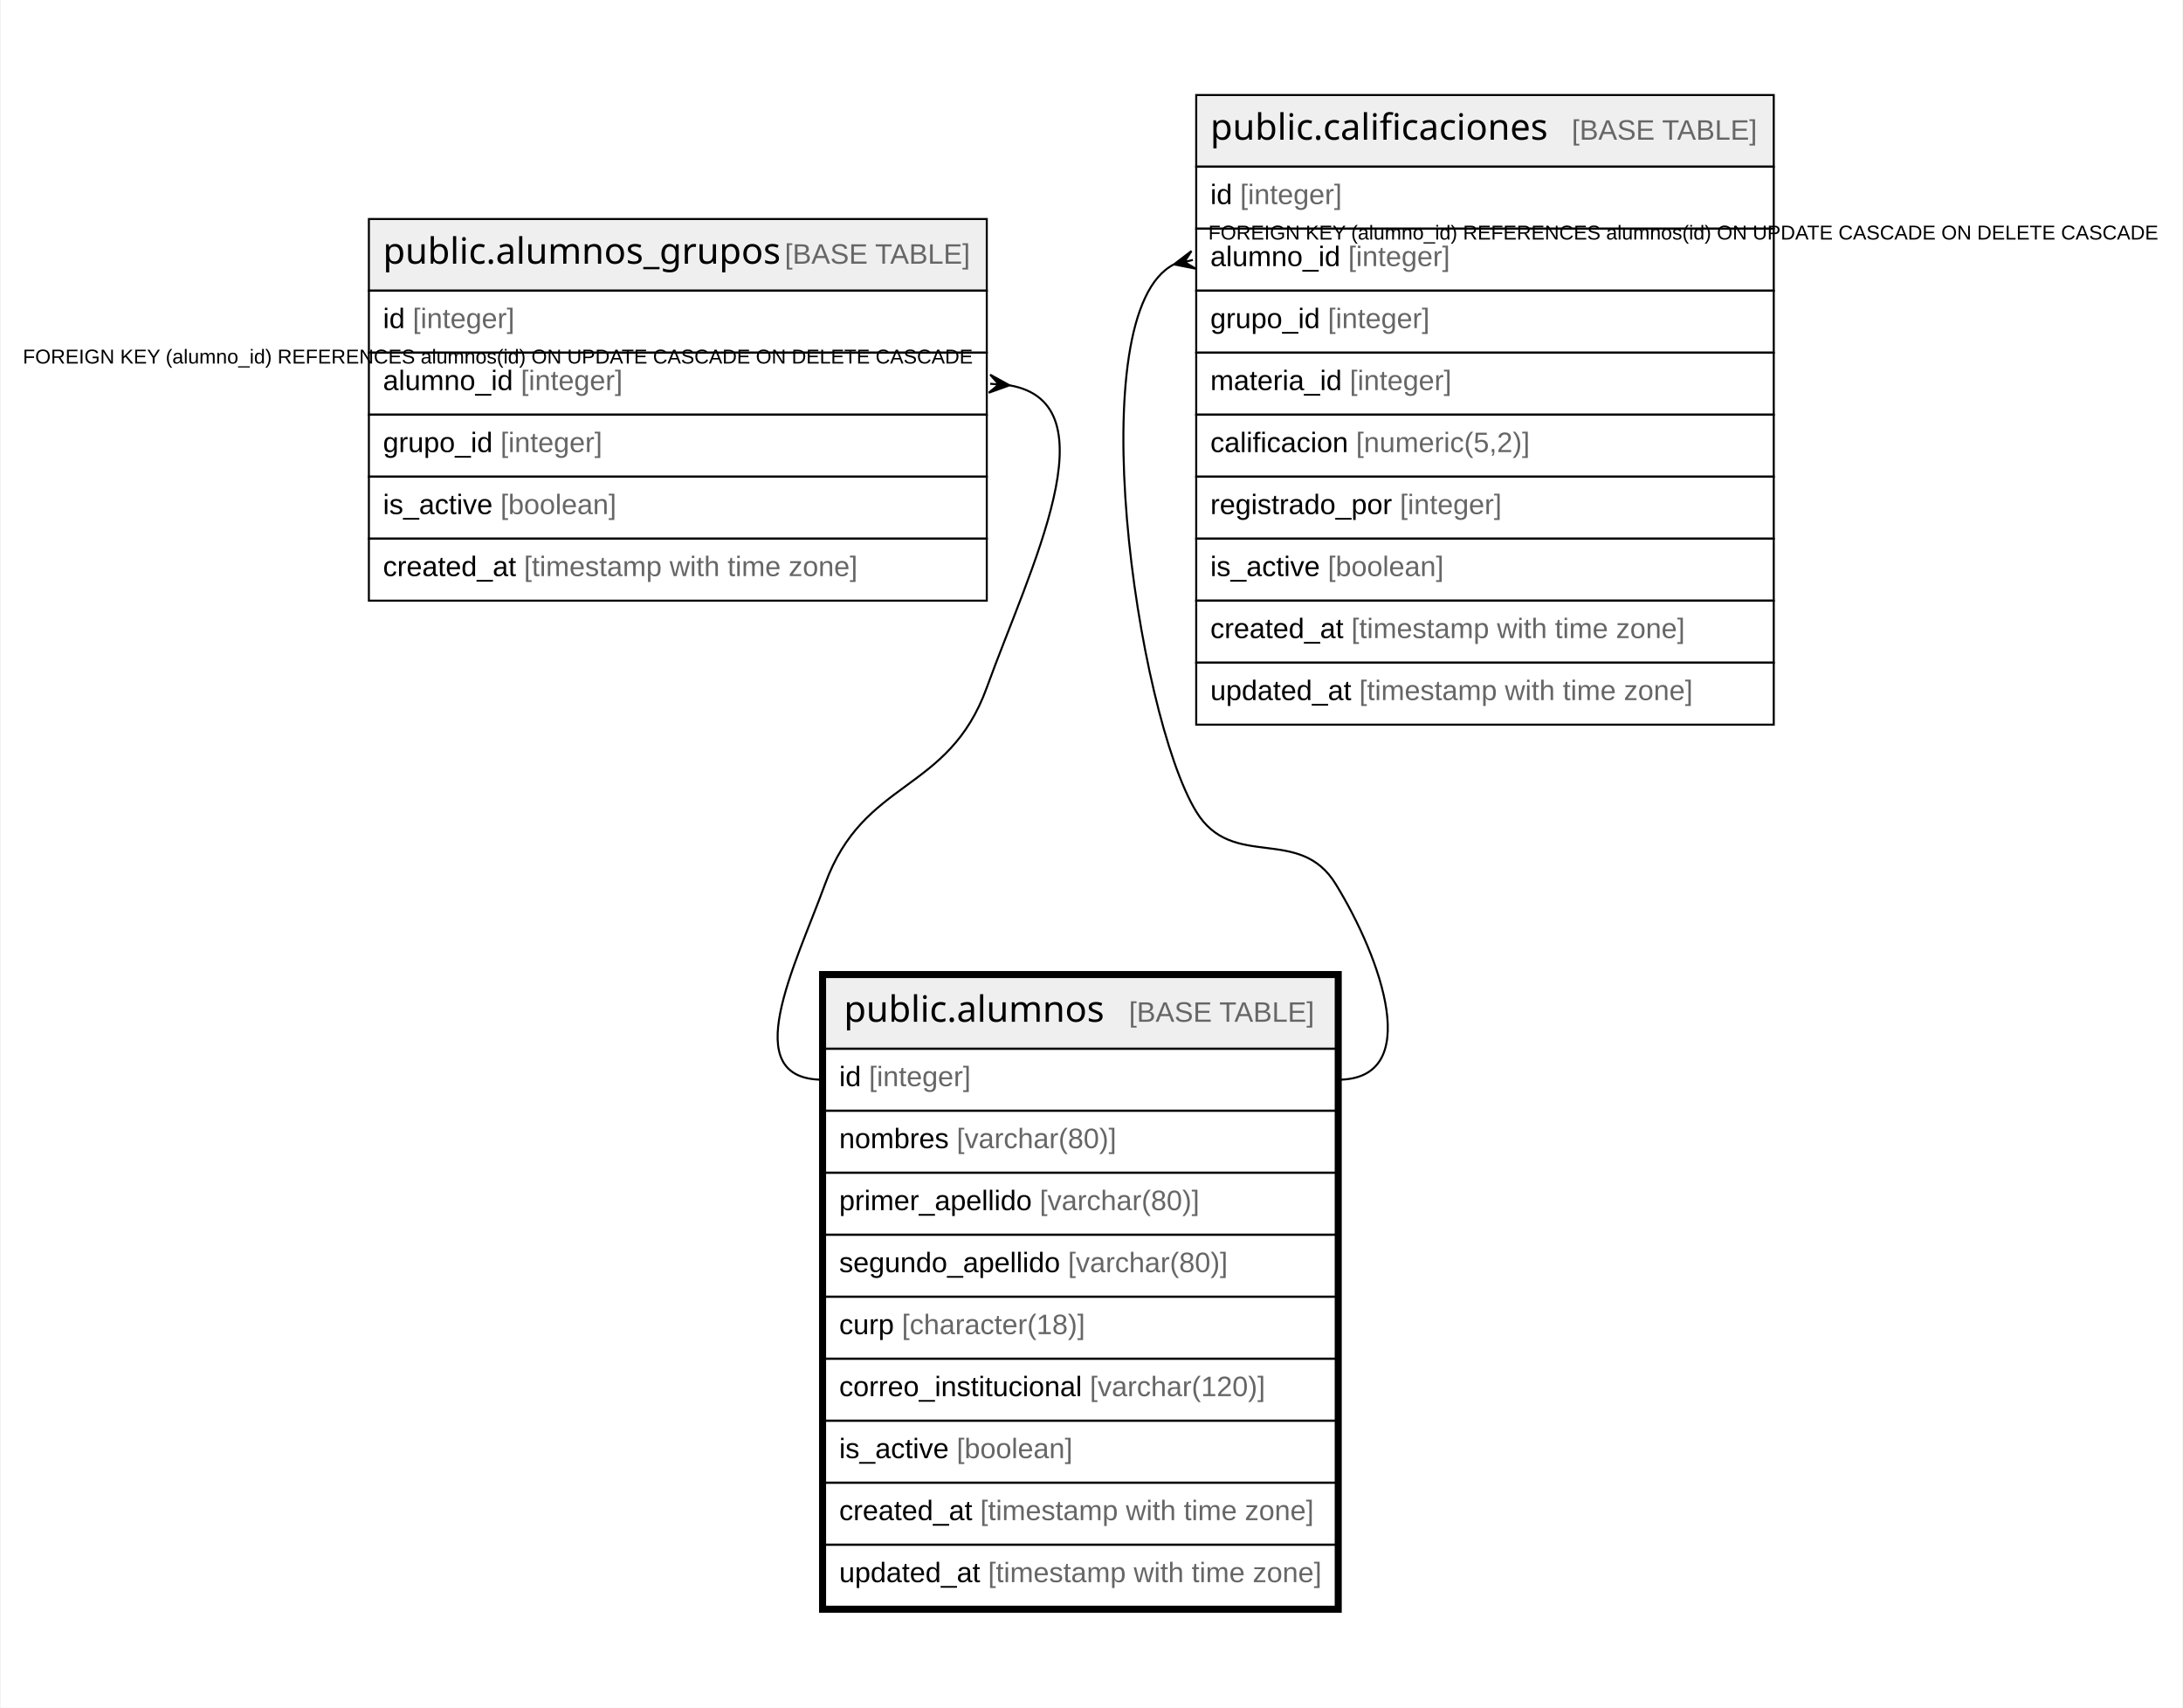
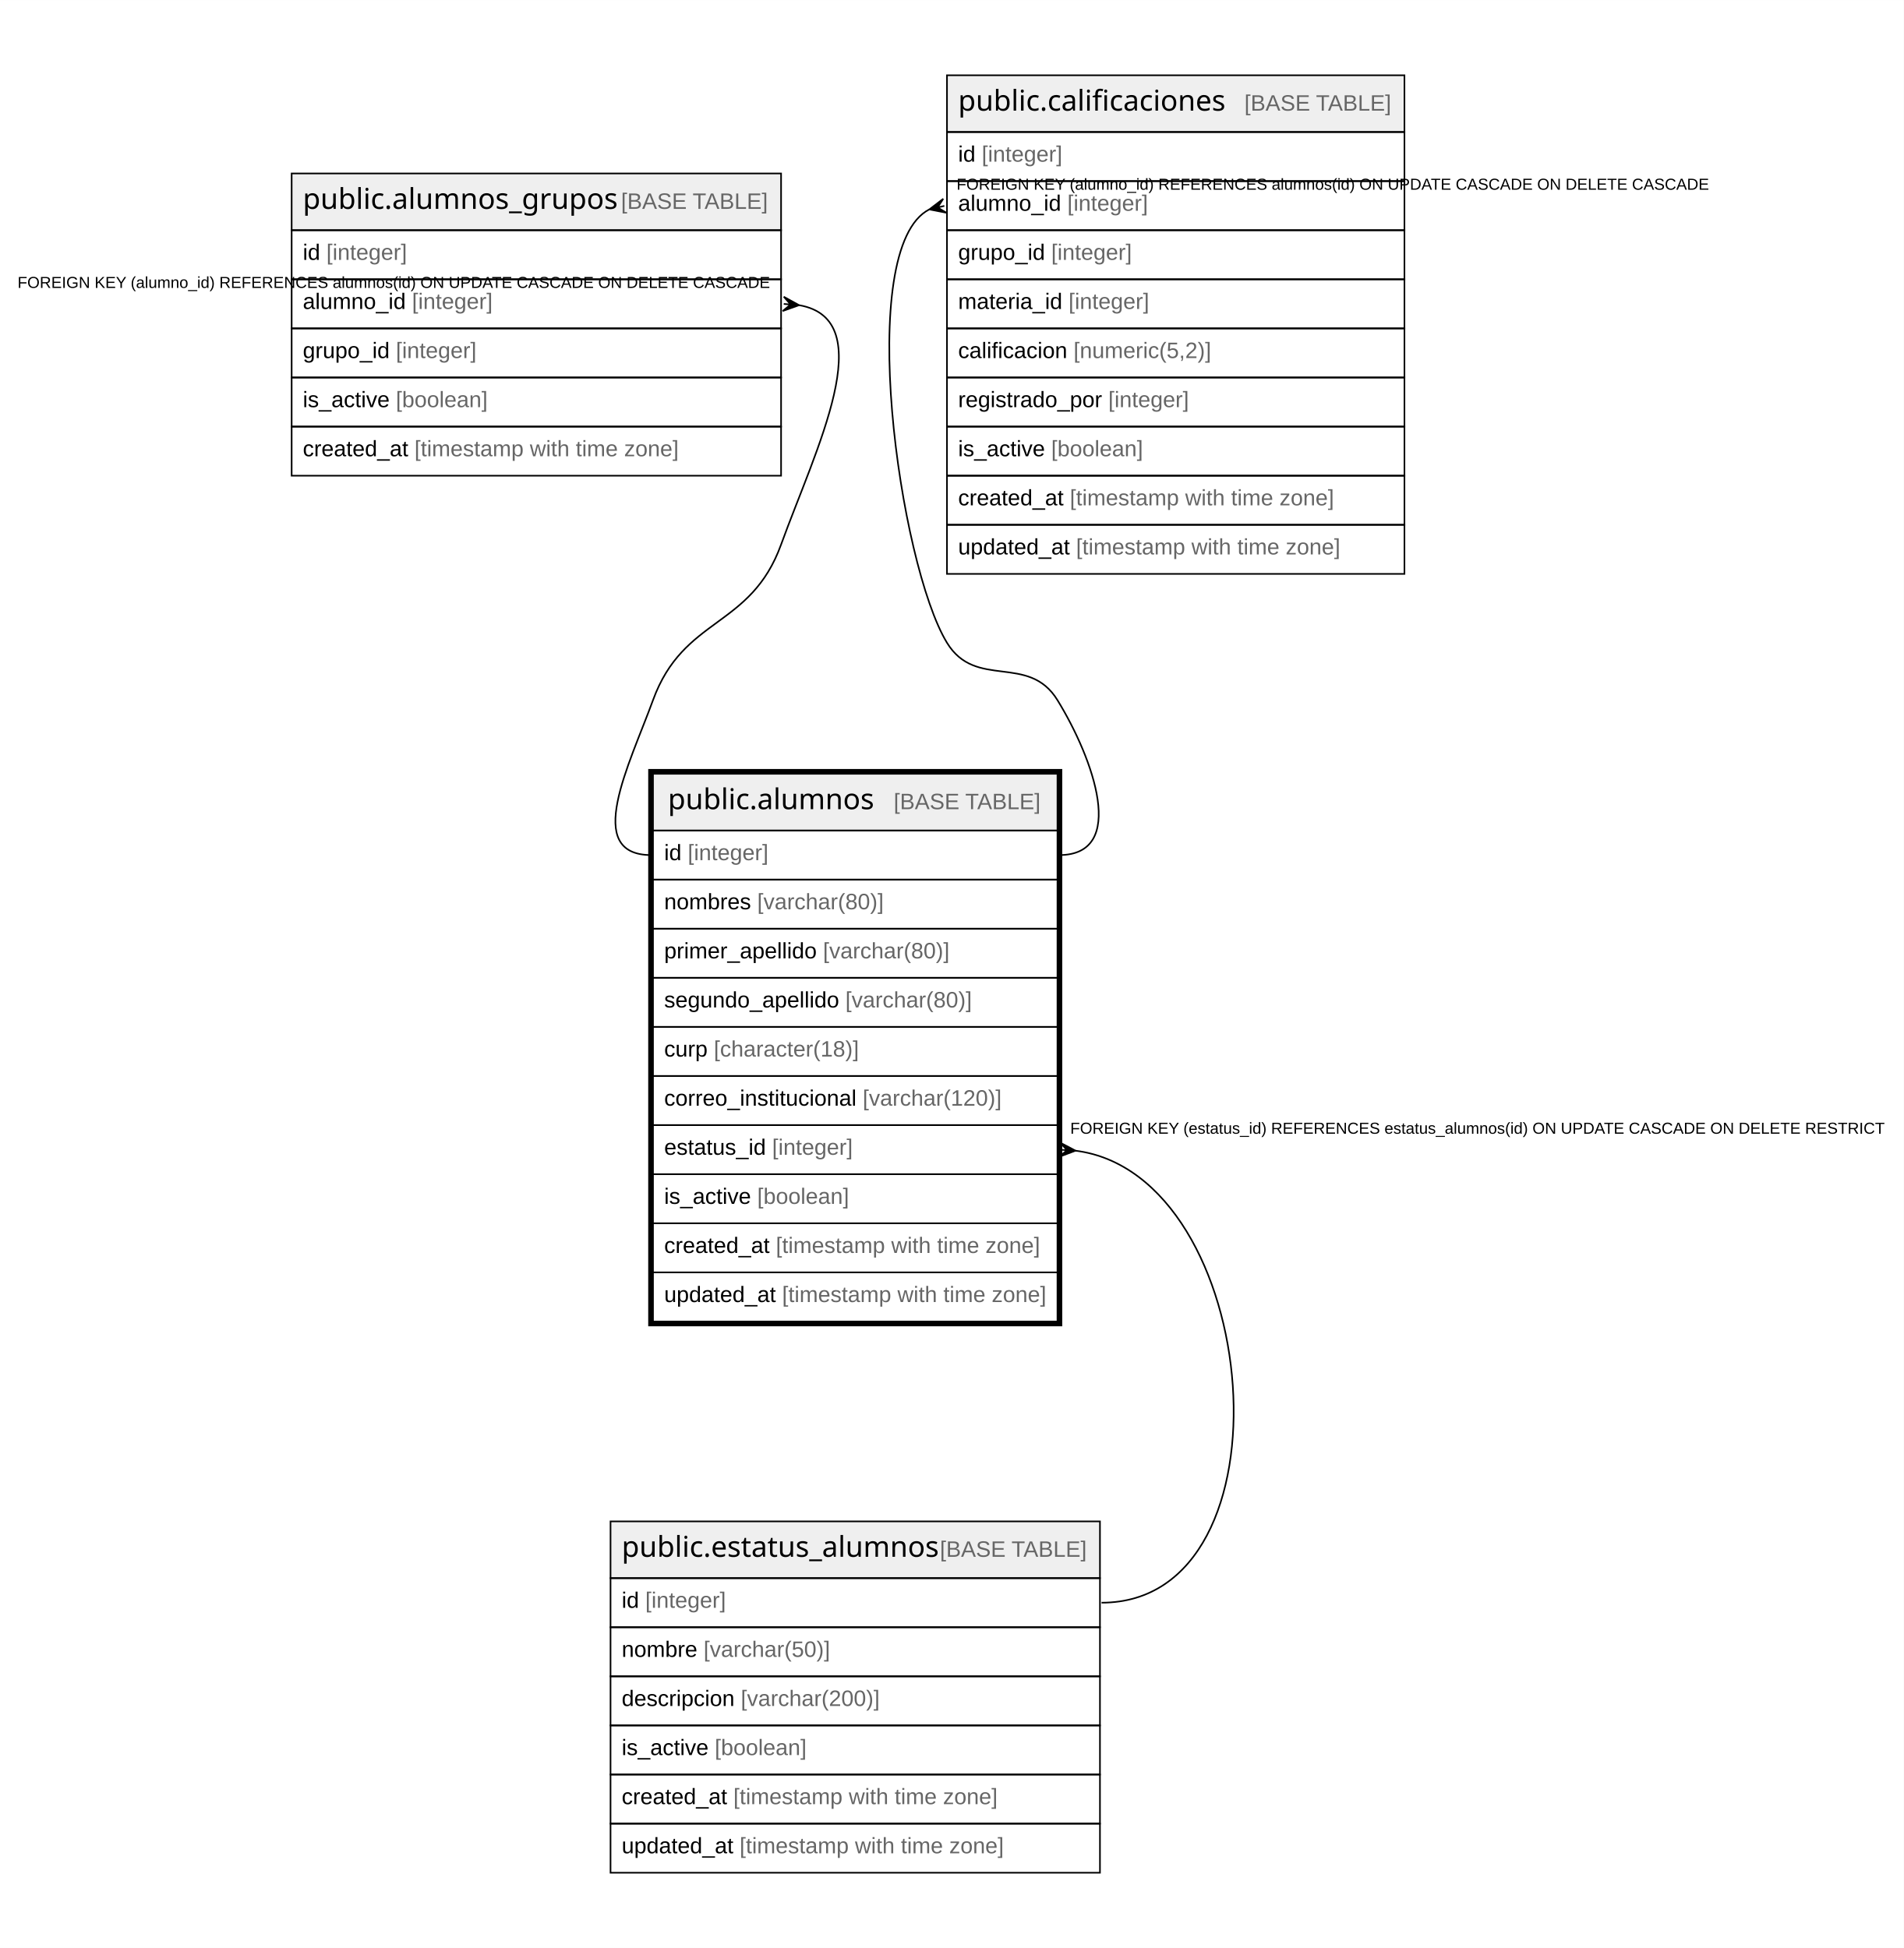
- <svg xmlns="http://www.w3.org/2000/svg" width="1084pt" height="848pt" viewBox="0.00 0.00 1083.83 848.40">
-   <g id="graph0" class="graph" transform="scale(1 1) rotate(0) translate(4 844.4)">
-     <polygon fill="white" stroke="none" points="-4,4 -4,-844.4 1079.83,-844.4 1079.83,4 -4,4" />
+ <svg xmlns="http://www.w3.org/2000/svg" width="1194pt" height="1222pt" viewBox="0.00 0.00 1194.04 1222.00">
+   <g id="graph0" class="graph" transform="scale(1 1) rotate(0) translate(4 1218)">
+     <polygon fill="white" stroke="none" points="-4,4 -4,-1218 1190.04,-1218 1190.04,4 -4,4" />
    <g id="node1" class="node">
-       <polygon fill="#efefef" stroke="none" points="405.56,-323.4 405.56,-359 659.24,-359 659.24,-323.4 405.56,-323.4" />
-       <polygon fill="none" stroke="black" points="405.56,-323.4 405.56,-359 659.24,-359 659.24,-323.4 405.56,-323.4" />
-       <text text-anchor="start" x="414.91" y="-336.8" font-family="Arial Bold" font-size="18.00">public.alumnos</text>
-       <text text-anchor="start" x="525.4" y="-336.8" font-family="Arial" font-size="14.00">    </text>
-       <text text-anchor="start" x="556.52" y="-336.8" font-family="Arial" font-size="14.00" fill="#666666">[BASE TABLE]</text>
-       <polygon fill="none" stroke="black" points="405.56,-292.6 405.56,-323.4 659.24,-323.4 659.24,-292.6 405.56,-292.6" />
-       <text text-anchor="start" x="412.56" y="-304.8" font-family="Arial" font-size="14.00">id </text>
-       <text text-anchor="start" x="427.35" y="-304.8" font-family="Arial" font-size="14.00" fill="#666666">[integer]</text>
-       <polygon fill="none" stroke="black" points="405.56,-261.8 405.56,-292.6 659.24,-292.6 659.24,-261.8 405.56,-261.8" />
-       <text text-anchor="start" x="412.56" y="-274" font-family="Arial" font-size="14.00">nombres </text>
-       <text text-anchor="start" x="470.92" y="-274" font-family="Arial" font-size="14.00" fill="#666666">[varchar(80)]</text>
-       <polygon fill="none" stroke="black" points="405.56,-231 405.56,-261.8 659.24,-261.8 659.24,-231 405.56,-231" />
-       <text text-anchor="start" x="412.56" y="-243.2" font-family="Arial" font-size="14.00">primer_apellido </text>
-       <text text-anchor="start" x="512.17" y="-243.2" font-family="Arial" font-size="14.00" fill="#666666">[varchar(80)]</text>
-       <polygon fill="none" stroke="black" points="405.56,-200.2 405.56,-231 659.24,-231 659.24,-200.2 405.56,-200.2" />
-       <text text-anchor="start" x="412.56" y="-212.4" font-family="Arial" font-size="14.00">segundo_apellido </text>
-       <text text-anchor="start" x="526.22" y="-212.4" font-family="Arial" font-size="14.00" fill="#666666">[varchar(80)]</text>
-       <polygon fill="none" stroke="black" points="405.56,-169.4 405.56,-200.2 659.24,-200.2 659.24,-169.4 405.56,-169.4" />
-       <text text-anchor="start" x="412.56" y="-181.6" font-family="Arial" font-size="14.00">curp </text>
-       <text text-anchor="start" x="443.69" y="-181.6" font-family="Arial" font-size="14.00" fill="#666666">[character(18)]</text>
-       <polygon fill="none" stroke="black" points="405.56,-138.6 405.56,-169.4 659.24,-169.4 659.24,-138.6 405.56,-138.6" />
-       <text text-anchor="start" x="412.56" y="-150.8" font-family="Arial" font-size="14.00">correo_institucional </text>
-       <text text-anchor="start" x="537.07" y="-150.8" font-family="Arial" font-size="14.00" fill="#666666">[varchar(120)]</text>
-       <polygon fill="none" stroke="black" points="405.56,-107.8 405.56,-138.6 659.24,-138.6 659.24,-107.8 405.56,-107.8" />
-       <text text-anchor="start" x="412.56" y="-120" font-family="Arial" font-size="14.00">is_active </text>
-       <text text-anchor="start" x="470.92" y="-120" font-family="Arial" font-size="14.00" fill="#666666">[boolean]</text>
-       <polygon fill="none" stroke="black" points="405.56,-77 405.56,-107.8 659.24,-107.8 659.24,-77 405.56,-77" />
-       <text text-anchor="start" x="412.56" y="-89.2" font-family="Arial" font-size="14.00">created_at </text>
-       <text text-anchor="start" x="482.61" y="-89.2" font-family="Arial" font-size="14.00" fill="#666666">[timestamp with time zone]</text>
-       <polygon fill="none" stroke="black" points="405.56,-46.2 405.56,-77 659.24,-77 659.24,-46.2 405.56,-46.2" />
-       <text text-anchor="start" x="412.56" y="-58.4" font-family="Arial" font-size="14.00">updated_at </text>
-       <text text-anchor="start" x="486.52" y="-58.4" font-family="Arial" font-size="14.00" fill="#666666">[timestamp with time zone]</text>
-       <polygon fill="none" stroke="black" stroke-width="3" points="404.06,-44.7 404.06,-360.5 660.74,-360.5 660.74,-44.7 404.06,-44.7" />
+       <polygon fill="#efefef" stroke="none" points="405.56,-697 405.56,-732.6 659.24,-732.6 659.24,-697 405.56,-697" />
+       <polygon fill="none" stroke="black" points="405.56,-697 405.56,-732.6 659.24,-732.6 659.24,-697 405.56,-697" />
+       <text text-anchor="start" x="414.91" y="-710.4" font-family="Arial Bold" font-size="18.00">public.alumnos</text>
+       <text text-anchor="start" x="525.4" y="-710.4" font-family="Arial" font-size="14.00">    </text>
+       <text text-anchor="start" x="556.52" y="-710.4" font-family="Arial" font-size="14.00" fill="#666666">[BASE TABLE]</text>
+       <polygon fill="none" stroke="black" points="405.56,-666.2 405.56,-697 659.24,-697 659.24,-666.2 405.56,-666.2" />
+       <text text-anchor="start" x="412.56" y="-678.4" font-family="Arial" font-size="14.00">id </text>
+       <text text-anchor="start" x="427.35" y="-678.4" font-family="Arial" font-size="14.00" fill="#666666">[integer]</text>
+       <polygon fill="none" stroke="black" points="405.56,-635.4 405.56,-666.2 659.24,-666.2 659.24,-635.4 405.56,-635.4" />
+       <text text-anchor="start" x="412.56" y="-647.6" font-family="Arial" font-size="14.00">nombres </text>
+       <text text-anchor="start" x="470.92" y="-647.6" font-family="Arial" font-size="14.00" fill="#666666">[varchar(80)]</text>
+       <polygon fill="none" stroke="black" points="405.56,-604.6 405.56,-635.4 659.24,-635.4 659.24,-604.6 405.56,-604.6" />
+       <text text-anchor="start" x="412.56" y="-616.8" font-family="Arial" font-size="14.00">primer_apellido </text>
+       <text text-anchor="start" x="512.17" y="-616.8" font-family="Arial" font-size="14.00" fill="#666666">[varchar(80)]</text>
+       <polygon fill="none" stroke="black" points="405.56,-573.8 405.56,-604.6 659.24,-604.6 659.24,-573.8 405.56,-573.8" />
+       <text text-anchor="start" x="412.56" y="-586" font-family="Arial" font-size="14.00">segundo_apellido </text>
+       <text text-anchor="start" x="526.22" y="-586" font-family="Arial" font-size="14.00" fill="#666666">[varchar(80)]</text>
+       <polygon fill="none" stroke="black" points="405.56,-543 405.56,-573.8 659.24,-573.8 659.24,-543 405.56,-543" />
+       <text text-anchor="start" x="412.56" y="-555.2" font-family="Arial" font-size="14.00">curp </text>
+       <text text-anchor="start" x="443.69" y="-555.2" font-family="Arial" font-size="14.00" fill="#666666">[character(18)]</text>
+       <polygon fill="none" stroke="black" points="405.56,-512.2 405.56,-543 659.24,-543 659.24,-512.2 405.56,-512.2" />
+       <text text-anchor="start" x="412.56" y="-524.4" font-family="Arial" font-size="14.00">correo_institucional </text>
+       <text text-anchor="start" x="537.07" y="-524.4" font-family="Arial" font-size="14.00" fill="#666666">[varchar(120)]</text>
+       <polygon fill="none" stroke="black" points="405.56,-481.4 405.56,-512.2 659.24,-512.2 659.24,-481.4 405.56,-481.4" />
+       <text text-anchor="start" x="412.56" y="-493.6" font-family="Arial" font-size="14.00">estatus_id </text>
+       <text text-anchor="start" x="480.27" y="-493.6" font-family="Arial" font-size="14.00" fill="#666666">[integer]</text>
+       <polygon fill="none" stroke="black" points="405.56,-450.6 405.56,-481.4 659.24,-481.4 659.24,-450.6 405.56,-450.6" />
+       <text text-anchor="start" x="412.56" y="-462.8" font-family="Arial" font-size="14.00">is_active </text>
+       <text text-anchor="start" x="470.92" y="-462.8" font-family="Arial" font-size="14.00" fill="#666666">[boolean]</text>
+       <polygon fill="none" stroke="black" points="405.56,-419.8 405.56,-450.6 659.24,-450.6 659.24,-419.8 405.56,-419.8" />
+       <text text-anchor="start" x="412.56" y="-432" font-family="Arial" font-size="14.00">created_at </text>
+       <text text-anchor="start" x="482.61" y="-432" font-family="Arial" font-size="14.00" fill="#666666">[timestamp with time zone]</text>
+       <polygon fill="none" stroke="black" points="405.56,-389 405.56,-419.8 659.24,-419.8 659.24,-389 405.56,-389" />
+       <text text-anchor="start" x="412.56" y="-401.2" font-family="Arial" font-size="14.00">updated_at </text>
+       <text text-anchor="start" x="486.52" y="-401.2" font-family="Arial" font-size="14.00" fill="#666666">[timestamp with time zone]</text>
+       <polygon fill="none" stroke="black" stroke-width="3" points="404.06,-387.5 404.06,-734.1 660.74,-734.1 660.74,-387.5 404.06,-387.5" />
+     </g>
+     <g id="node4" class="node">
+       <polygon fill="#efefef" stroke="none" points="378.92,-228 378.92,-263.6 685.89,-263.6 685.89,-228 378.92,-228" />
+       <polygon fill="none" stroke="black" points="378.92,-228 378.92,-263.6 685.89,-263.6 685.89,-228 378.92,-228" />
+       <text text-anchor="start" x="385.92" y="-241.4" font-family="Arial Bold" font-size="18.00">public.estatus_alumnos</text>
+       <text text-anchor="start" x="554.4" y="-241.4" font-family="Arial" font-size="14.00">    </text>
+       <text text-anchor="start" x="585.51" y="-241.4" font-family="Arial" font-size="14.00" fill="#666666">[BASE TABLE]</text>
+       <polygon fill="none" stroke="black" points="378.92,-197.2 378.92,-228 685.89,-228 685.89,-197.2 378.92,-197.2" />
+       <text text-anchor="start" x="385.92" y="-209.4" font-family="Arial" font-size="14.00">id </text>
+       <text text-anchor="start" x="400.71" y="-209.4" font-family="Arial" font-size="14.00" fill="#666666">[integer]</text>
+       <polygon fill="none" stroke="black" points="378.92,-166.4 378.92,-197.2 685.89,-197.2 685.89,-166.4 378.92,-166.4" />
+       <text text-anchor="start" x="385.92" y="-178.6" font-family="Arial" font-size="14.00">nombre </text>
+       <text text-anchor="start" x="437.28" y="-178.6" font-family="Arial" font-size="14.00" fill="#666666">[varchar(50)]</text>
+       <polygon fill="none" stroke="black" points="378.92,-135.6 378.92,-166.4 685.89,-166.4 685.89,-135.6 378.92,-135.6" />
+       <text text-anchor="start" x="385.92" y="-147.8" font-family="Arial" font-size="14.00">descripcion </text>
+       <text text-anchor="start" x="460.62" y="-147.8" font-family="Arial" font-size="14.00" fill="#666666">[varchar(200)]</text>
+       <polygon fill="none" stroke="black" points="378.92,-104.8 378.92,-135.6 685.89,-135.6 685.89,-104.8 378.92,-104.8" />
+       <text text-anchor="start" x="385.92" y="-117" font-family="Arial" font-size="14.00">is_active </text>
+       <text text-anchor="start" x="444.28" y="-117" font-family="Arial" font-size="14.00" fill="#666666">[boolean]</text>
+       <polygon fill="none" stroke="black" points="378.92,-74 378.92,-104.8 685.89,-104.8 685.89,-74 378.92,-74" />
+       <text text-anchor="start" x="385.92" y="-86.2" font-family="Arial" font-size="14.00">created_at </text>
+       <text text-anchor="start" x="455.97" y="-86.2" font-family="Arial" font-size="14.00" fill="#666666">[timestamp with time zone]</text>
+       <polygon fill="none" stroke="black" points="378.92,-43.2 378.92,-74 685.89,-74 685.89,-43.2 378.92,-43.2" />
+       <text text-anchor="start" x="385.92" y="-55.4" font-family="Arial" font-size="14.00">updated_at </text>
+       <text text-anchor="start" x="459.88" y="-55.4" font-family="Arial" font-size="14.00" fill="#666666">[timestamp with time zone]</text>
+     </g>
+     <g id="edge3" class="edge">
+       <path fill="none" stroke="black" d="M670.42,-496.17C788.45,-481.47 810.28,-212.6 686.89,-212.6" />
+       <polygon fill="black" stroke="black" points="670.56,-496.17 660.3,-492.29 665.23,-496.49 660.91,-496.76 660.91,-496.76 660.91,-496.76 665.23,-496.49 660.85,-501.27 670.56,-496.17" />
+       <text text-anchor="start" x="667.24" y="-506.8" font-family="Arial" font-size="10.00">FOREIGN KEY (estatus_id) REFERENCES estatus_alumnos(id) ON UPDATE CASCADE ON DELETE RESTRICT</text>
    </g>
    <g id="node2" class="node">
-       <polygon fill="#efefef" stroke="none" points="178.92,-700 178.92,-735.6 485.89,-735.6 485.89,-700 178.92,-700" />
-       <polygon fill="none" stroke="black" points="178.92,-700 178.92,-735.6 485.89,-735.6 485.89,-700 178.92,-700" />
-       <text text-anchor="start" x="185.92" y="-713.4" font-family="Arial Bold" font-size="18.00">public.alumnos_grupos</text>
-       <text text-anchor="start" x="354.4" y="-713.4" font-family="Arial" font-size="14.00">    </text>
-       <text text-anchor="start" x="385.52" y="-713.4" font-family="Arial" font-size="14.00" fill="#666666">[BASE TABLE]</text>
-       <polygon fill="none" stroke="black" points="178.92,-669.2 178.92,-700 485.89,-700 485.89,-669.2 178.92,-669.2" />
-       <text text-anchor="start" x="185.92" y="-681.4" font-family="Arial" font-size="14.00">id </text>
-       <text text-anchor="start" x="200.7" y="-681.4" font-family="Arial" font-size="14.00" fill="#666666">[integer]</text>
-       <polygon fill="none" stroke="black" points="178.92,-638.4 178.92,-669.2 485.89,-669.2 485.89,-638.4 178.92,-638.4" />
-       <text text-anchor="start" x="185.92" y="-650.6" font-family="Arial" font-size="14.00">alumno_id </text>
-       <text text-anchor="start" x="254.4" y="-650.6" font-family="Arial" font-size="14.00" fill="#666666">[integer]</text>
-       <polygon fill="none" stroke="black" points="178.92,-607.6 178.92,-638.4 485.89,-638.4 485.89,-607.6 178.92,-607.6" />
-       <text text-anchor="start" x="185.92" y="-619.8" font-family="Arial" font-size="14.00">grupo_id </text>
-       <text text-anchor="start" x="244.29" y="-619.8" font-family="Arial" font-size="14.00" fill="#666666">[integer]</text>
-       <polygon fill="none" stroke="black" points="178.92,-576.8 178.92,-607.6 485.89,-607.6 485.89,-576.8 178.92,-576.8" />
-       <text text-anchor="start" x="185.92" y="-589" font-family="Arial" font-size="14.00">is_active </text>
-       <text text-anchor="start" x="244.27" y="-589" font-family="Arial" font-size="14.00" fill="#666666">[boolean]</text>
-       <polygon fill="none" stroke="black" points="178.92,-546 178.92,-576.8 485.89,-576.8 485.89,-546 178.92,-546" />
-       <text text-anchor="start" x="185.92" y="-558.2" font-family="Arial" font-size="14.00">created_at </text>
-       <text text-anchor="start" x="255.96" y="-558.2" font-family="Arial" font-size="14.00" fill="#666666">[timestamp with time zone]</text>
+       <polygon fill="#efefef" stroke="none" points="178.92,-1073.6 178.92,-1109.2 485.89,-1109.2 485.89,-1073.6 178.92,-1073.6" />
+       <polygon fill="none" stroke="black" points="178.92,-1073.6 178.92,-1109.2 485.89,-1109.2 485.89,-1073.6 178.92,-1073.6" />
+       <text text-anchor="start" x="185.92" y="-1087" font-family="Arial Bold" font-size="18.00">public.alumnos_grupos</text>
+       <text text-anchor="start" x="354.4" y="-1087" font-family="Arial" font-size="14.00">    </text>
+       <text text-anchor="start" x="385.52" y="-1087" font-family="Arial" font-size="14.00" fill="#666666">[BASE TABLE]</text>
+       <polygon fill="none" stroke="black" points="178.92,-1042.8 178.92,-1073.6 485.89,-1073.6 485.89,-1042.8 178.92,-1042.8" />
+       <text text-anchor="start" x="185.92" y="-1055" font-family="Arial" font-size="14.00">id </text>
+       <text text-anchor="start" x="200.7" y="-1055" font-family="Arial" font-size="14.00" fill="#666666">[integer]</text>
+       <polygon fill="none" stroke="black" points="178.92,-1012 178.92,-1042.8 485.89,-1042.8 485.89,-1012 178.92,-1012" />
+       <text text-anchor="start" x="185.92" y="-1024.2" font-family="Arial" font-size="14.00">alumno_id </text>
+       <text text-anchor="start" x="254.4" y="-1024.2" font-family="Arial" font-size="14.00" fill="#666666">[integer]</text>
+       <polygon fill="none" stroke="black" points="178.92,-981.2 178.92,-1012 485.89,-1012 485.89,-981.2 178.92,-981.2" />
+       <text text-anchor="start" x="185.92" y="-993.4" font-family="Arial" font-size="14.00">grupo_id </text>
+       <text text-anchor="start" x="244.29" y="-993.4" font-family="Arial" font-size="14.00" fill="#666666">[integer]</text>
+       <polygon fill="none" stroke="black" points="178.92,-950.4 178.92,-981.2 485.89,-981.2 485.89,-950.4 178.92,-950.4" />
+       <text text-anchor="start" x="185.92" y="-962.6" font-family="Arial" font-size="14.00">is_active </text>
+       <text text-anchor="start" x="244.27" y="-962.6" font-family="Arial" font-size="14.00" fill="#666666">[boolean]</text>
+       <polygon fill="none" stroke="black" points="178.92,-919.6 178.92,-950.4 485.89,-950.4 485.89,-919.6 178.92,-919.6" />
+       <text text-anchor="start" x="185.92" y="-931.8" font-family="Arial" font-size="14.00">created_at </text>
+       <text text-anchor="start" x="255.96" y="-931.8" font-family="Arial" font-size="14.00" fill="#666666">[timestamp with time zone]</text>
    </g>
    <g id="edge1" class="edge">
-       <path fill="none" stroke="black" d="M497.24,-652.97C548.95,-643.92 507.46,-562.32 485.89,-502.8 466.75,-449.98 424.8,-457.98 405.56,-405.2 390.77,-364.61 361.36,-308 404.56,-308" />
-       <polygon fill="black" stroke="black" points="497.19,-652.98 486.87,-649.29 491.87,-653.4 487.56,-653.75 487.56,-653.75 487.56,-653.75 491.87,-653.4 487.58,-658.26 497.19,-652.98" />
-       <text text-anchor="start" x="7" y="-663.8" font-family="Arial" font-size="10.00">FOREIGN KEY (alumno_id) REFERENCES alumnos(id) ON UPDATE CASCADE ON DELETE CASCADE</text>
+       <path fill="none" stroke="black" d="M497.24,-1026.57C548.95,-1017.52 507.46,-935.92 485.89,-876.4 466.75,-823.58 424.8,-831.58 405.56,-778.8 390.77,-738.21 361.36,-681.6 404.56,-681.6" />
+       <polygon fill="black" stroke="black" points="497.19,-1026.58 486.87,-1022.89 491.87,-1027 487.56,-1027.35 487.56,-1027.35 487.56,-1027.35 491.87,-1027 487.58,-1031.86 497.19,-1026.58" />
+       <text text-anchor="start" x="7" y="-1037.4" font-family="Arial" font-size="10.00">FOREIGN KEY (alumno_id) REFERENCES alumnos(id) ON UPDATE CASCADE ON DELETE CASCADE</text>
    </g>
    <g id="node3" class="node">
-       <polygon fill="#efefef" stroke="none" points="589.94,-761.6 589.94,-797.2 876.86,-797.2 876.86,-761.6 589.94,-761.6" />
-       <polygon fill="none" stroke="black" points="589.94,-761.6 589.94,-797.2 876.86,-797.2 876.86,-761.6 589.94,-761.6" />
-       <text text-anchor="start" x="596.94" y="-775" font-family="Arial Bold" font-size="18.00">public.calificaciones</text>
-       <text text-anchor="start" x="745.37" y="-775" font-family="Arial" font-size="14.00">    </text>
-       <text text-anchor="start" x="776.49" y="-775" font-family="Arial" font-size="14.00" fill="#666666">[BASE TABLE]</text>
-       <polygon fill="none" stroke="black" points="589.94,-730.8 589.94,-761.6 876.86,-761.6 876.86,-730.8 589.94,-730.8" />
-       <text text-anchor="start" x="596.94" y="-743" font-family="Arial" font-size="14.00">id </text>
-       <text text-anchor="start" x="611.73" y="-743" font-family="Arial" font-size="14.00" fill="#666666">[integer]</text>
-       <polygon fill="none" stroke="black" points="589.94,-700 589.94,-730.8 876.86,-730.8 876.86,-700 589.94,-700" />
-       <text text-anchor="start" x="596.94" y="-712.2" font-family="Arial" font-size="14.00">alumno_id </text>
-       <text text-anchor="start" x="665.43" y="-712.2" font-family="Arial" font-size="14.00" fill="#666666">[integer]</text>
-       <polygon fill="none" stroke="black" points="589.94,-669.2 589.94,-700 876.86,-700 876.86,-669.2 589.94,-669.2" />
-       <text text-anchor="start" x="596.94" y="-681.4" font-family="Arial" font-size="14.00">grupo_id </text>
-       <text text-anchor="start" x="655.32" y="-681.4" font-family="Arial" font-size="14.00" fill="#666666">[integer]</text>
-       <polygon fill="none" stroke="black" points="589.94,-638.4 589.94,-669.2 876.86,-669.2 876.86,-638.4 589.94,-638.4" />
-       <text text-anchor="start" x="596.94" y="-650.6" font-family="Arial" font-size="14.00">materia_id </text>
-       <text text-anchor="start" x="666.2" y="-650.6" font-family="Arial" font-size="14.00" fill="#666666">[integer]</text>
-       <polygon fill="none" stroke="black" points="589.94,-607.6 589.94,-638.4 876.86,-638.4 876.86,-607.6 589.94,-607.6" />
-       <text text-anchor="start" x="596.94" y="-619.8" font-family="Arial" font-size="14.00">calificacion </text>
-       <text text-anchor="start" x="669.31" y="-619.8" font-family="Arial" font-size="14.00" fill="#666666">[numeric(5,2)]</text>
-       <polygon fill="none" stroke="black" points="589.94,-576.8 589.94,-607.6 876.86,-607.6 876.86,-576.8 589.94,-576.8" />
-       <text text-anchor="start" x="596.94" y="-589" font-family="Arial" font-size="14.00">registrado_por </text>
-       <text text-anchor="start" x="691.11" y="-589" font-family="Arial" font-size="14.00" fill="#666666">[integer]</text>
-       <polygon fill="none" stroke="black" points="589.94,-546 589.94,-576.8 876.86,-576.8 876.86,-546 589.94,-546" />
-       <text text-anchor="start" x="596.94" y="-558.2" font-family="Arial" font-size="14.00">is_active </text>
-       <text text-anchor="start" x="655.3" y="-558.2" font-family="Arial" font-size="14.00" fill="#666666">[boolean]</text>
-       <polygon fill="none" stroke="black" points="589.94,-515.2 589.94,-546 876.86,-546 876.86,-515.2 589.94,-515.2" />
-       <text text-anchor="start" x="596.94" y="-527.4" font-family="Arial" font-size="14.00">created_at </text>
-       <text text-anchor="start" x="666.99" y="-527.4" font-family="Arial" font-size="14.00" fill="#666666">[timestamp with time zone]</text>
-       <polygon fill="none" stroke="black" points="589.94,-484.4 589.94,-515.2 876.86,-515.2 876.86,-484.4 589.94,-484.4" />
-       <text text-anchor="start" x="596.94" y="-496.6" font-family="Arial" font-size="14.00">updated_at </text>
-       <text text-anchor="start" x="670.9" y="-496.6" font-family="Arial" font-size="14.00" fill="#666666">[timestamp with time zone]</text>
+       <polygon fill="#efefef" stroke="none" points="589.94,-1135.2 589.94,-1170.8 876.86,-1170.8 876.86,-1135.2 589.94,-1135.2" />
+       <polygon fill="none" stroke="black" points="589.94,-1135.2 589.94,-1170.8 876.86,-1170.8 876.86,-1135.2 589.94,-1135.2" />
+       <text text-anchor="start" x="596.94" y="-1148.6" font-family="Arial Bold" font-size="18.00">public.calificaciones</text>
+       <text text-anchor="start" x="745.37" y="-1148.6" font-family="Arial" font-size="14.00">    </text>
+       <text text-anchor="start" x="776.49" y="-1148.6" font-family="Arial" font-size="14.00" fill="#666666">[BASE TABLE]</text>
+       <polygon fill="none" stroke="black" points="589.94,-1104.4 589.94,-1135.2 876.86,-1135.2 876.86,-1104.4 589.94,-1104.4" />
+       <text text-anchor="start" x="596.94" y="-1116.6" font-family="Arial" font-size="14.00">id </text>
+       <text text-anchor="start" x="611.73" y="-1116.6" font-family="Arial" font-size="14.00" fill="#666666">[integer]</text>
+       <polygon fill="none" stroke="black" points="589.94,-1073.6 589.94,-1104.4 876.86,-1104.4 876.86,-1073.6 589.94,-1073.6" />
+       <text text-anchor="start" x="596.94" y="-1085.8" font-family="Arial" font-size="14.00">alumno_id </text>
+       <text text-anchor="start" x="665.43" y="-1085.8" font-family="Arial" font-size="14.00" fill="#666666">[integer]</text>
+       <polygon fill="none" stroke="black" points="589.94,-1042.8 589.94,-1073.6 876.86,-1073.6 876.86,-1042.8 589.94,-1042.8" />
+       <text text-anchor="start" x="596.94" y="-1055" font-family="Arial" font-size="14.00">grupo_id </text>
+       <text text-anchor="start" x="655.32" y="-1055" font-family="Arial" font-size="14.00" fill="#666666">[integer]</text>
+       <polygon fill="none" stroke="black" points="589.94,-1012 589.94,-1042.8 876.86,-1042.8 876.86,-1012 589.94,-1012" />
+       <text text-anchor="start" x="596.94" y="-1024.2" font-family="Arial" font-size="14.00">materia_id </text>
+       <text text-anchor="start" x="666.2" y="-1024.2" font-family="Arial" font-size="14.00" fill="#666666">[integer]</text>
+       <polygon fill="none" stroke="black" points="589.94,-981.2 589.94,-1012 876.86,-1012 876.86,-981.2 589.94,-981.2" />
+       <text text-anchor="start" x="596.94" y="-993.4" font-family="Arial" font-size="14.00">calificacion </text>
+       <text text-anchor="start" x="669.31" y="-993.4" font-family="Arial" font-size="14.00" fill="#666666">[numeric(5,2)]</text>
+       <polygon fill="none" stroke="black" points="589.94,-950.4 589.94,-981.2 876.86,-981.2 876.86,-950.4 589.94,-950.4" />
+       <text text-anchor="start" x="596.94" y="-962.6" font-family="Arial" font-size="14.00">registrado_por </text>
+       <text text-anchor="start" x="691.11" y="-962.6" font-family="Arial" font-size="14.00" fill="#666666">[integer]</text>
+       <polygon fill="none" stroke="black" points="589.94,-919.6 589.94,-950.4 876.86,-950.4 876.86,-919.6 589.94,-919.6" />
+       <text text-anchor="start" x="596.94" y="-931.8" font-family="Arial" font-size="14.00">is_active </text>
+       <text text-anchor="start" x="655.3" y="-931.8" font-family="Arial" font-size="14.00" fill="#666666">[boolean]</text>
+       <polygon fill="none" stroke="black" points="589.94,-888.8 589.94,-919.6 876.86,-919.6 876.86,-888.8 589.94,-888.8" />
+       <text text-anchor="start" x="596.94" y="-901" font-family="Arial" font-size="14.00">created_at </text>
+       <text text-anchor="start" x="666.99" y="-901" font-family="Arial" font-size="14.00" fill="#666666">[timestamp with time zone]</text>
+       <polygon fill="none" stroke="black" points="589.94,-858 589.94,-888.8 876.86,-888.8 876.86,-858 589.94,-858" />
+       <text text-anchor="start" x="596.94" y="-870.2" font-family="Arial" font-size="14.00">updated_at </text>
+       <text text-anchor="start" x="670.9" y="-870.2" font-family="Arial" font-size="14.00" fill="#666666">[timestamp with time zone]</text>
    </g>
    <g id="edge2" class="edge">
-       <path fill="none" stroke="black" d="M578.86,-713.04C531.67,-689.12 560.14,-490.07 589.94,-441.2 608.02,-411.57 641.07,-434.77 659.24,-405.2 681.86,-368.39 703.45,-308 660.24,-308" />
-       <polygon fill="black" stroke="black" points="578.88,-713.05 587.59,-719.71 584.07,-714.26 588.29,-715.25 588.29,-715.25 588.29,-715.25 584.07,-714.26 589.64,-710.94 578.88,-713.05" />
-       <text text-anchor="start" x="595.94" y="-725.4" font-family="Arial" font-size="10.00">FOREIGN KEY (alumno_id) REFERENCES alumnos(id) ON UPDATE CASCADE ON DELETE CASCADE</text>
+       <path fill="none" stroke="black" d="M578.86,-1086.64C531.67,-1062.72 560.14,-863.67 589.94,-814.8 608.02,-785.17 641.07,-808.37 659.24,-778.8 681.86,-741.99 703.45,-681.6 660.24,-681.6" />
+       <polygon fill="black" stroke="black" points="578.88,-1086.65 587.59,-1093.31 584.07,-1087.86 588.29,-1088.85 588.29,-1088.85 588.29,-1088.85 584.07,-1087.86 589.64,-1084.54 578.88,-1086.65" />
+       <text text-anchor="start" x="595.94" y="-1099" font-family="Arial" font-size="10.00">FOREIGN KEY (alumno_id) REFERENCES alumnos(id) ON UPDATE CASCADE ON DELETE CASCADE</text>
    </g>
  </g>
</svg>
